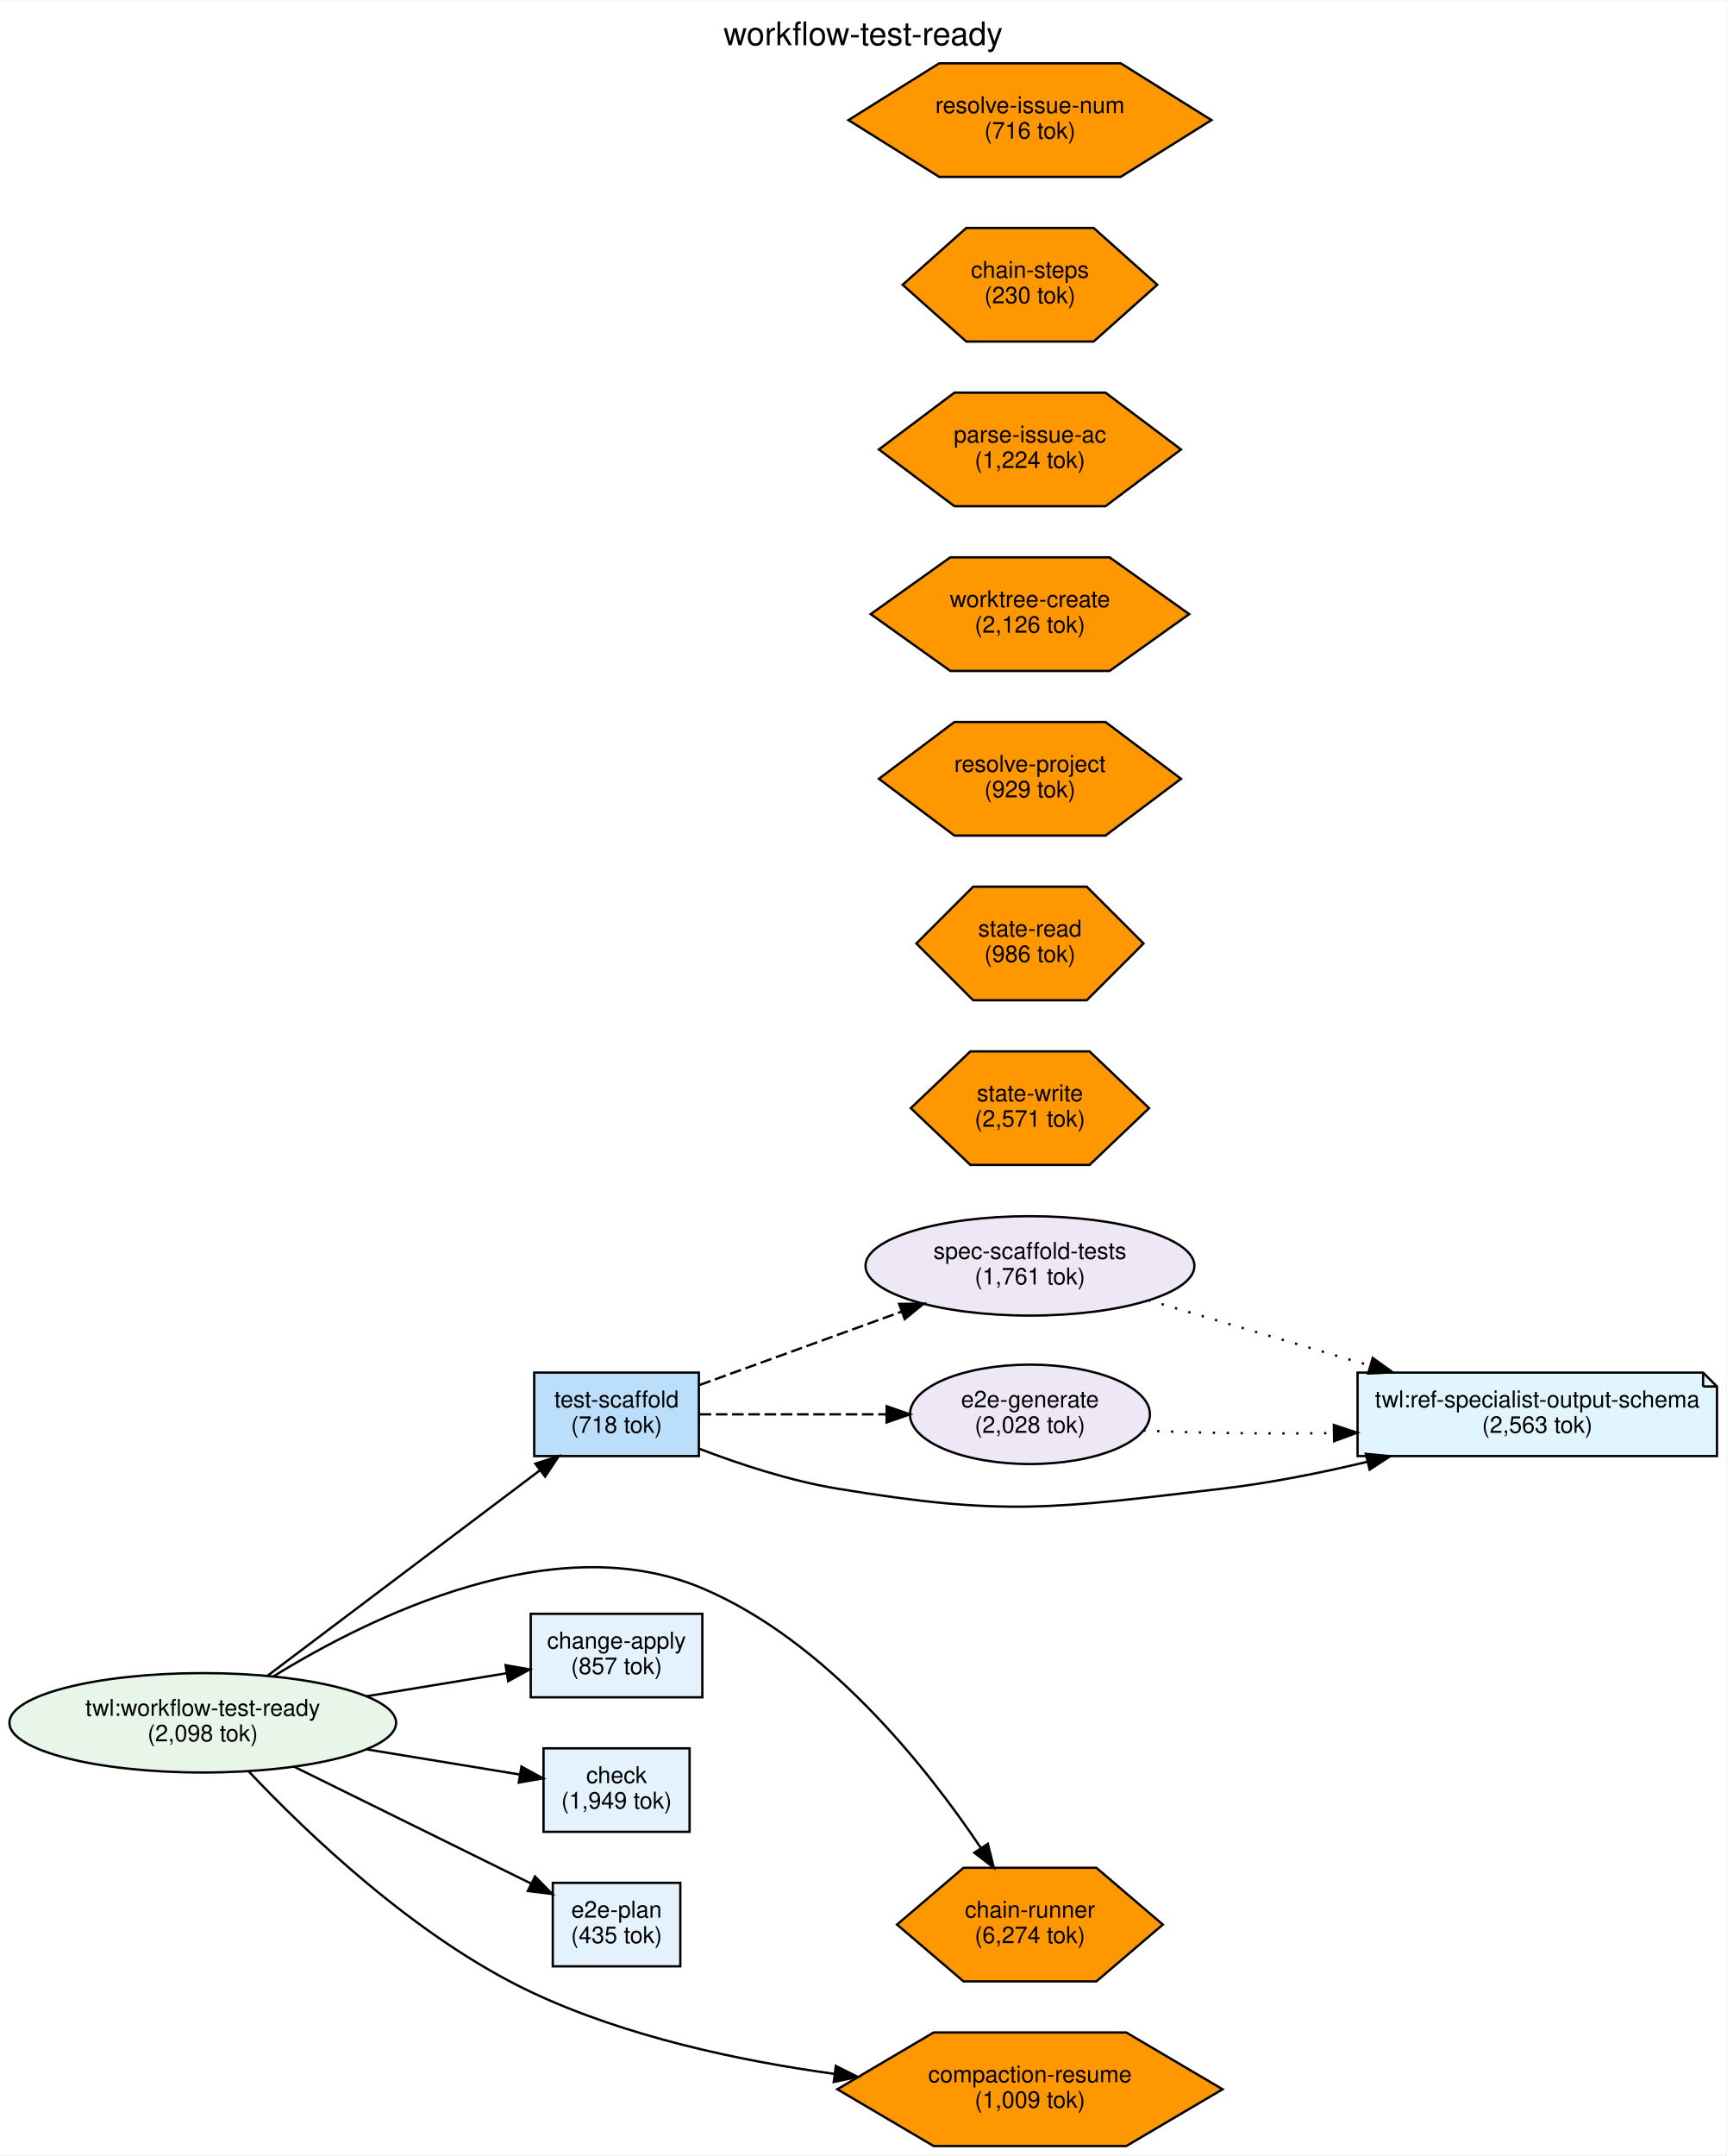
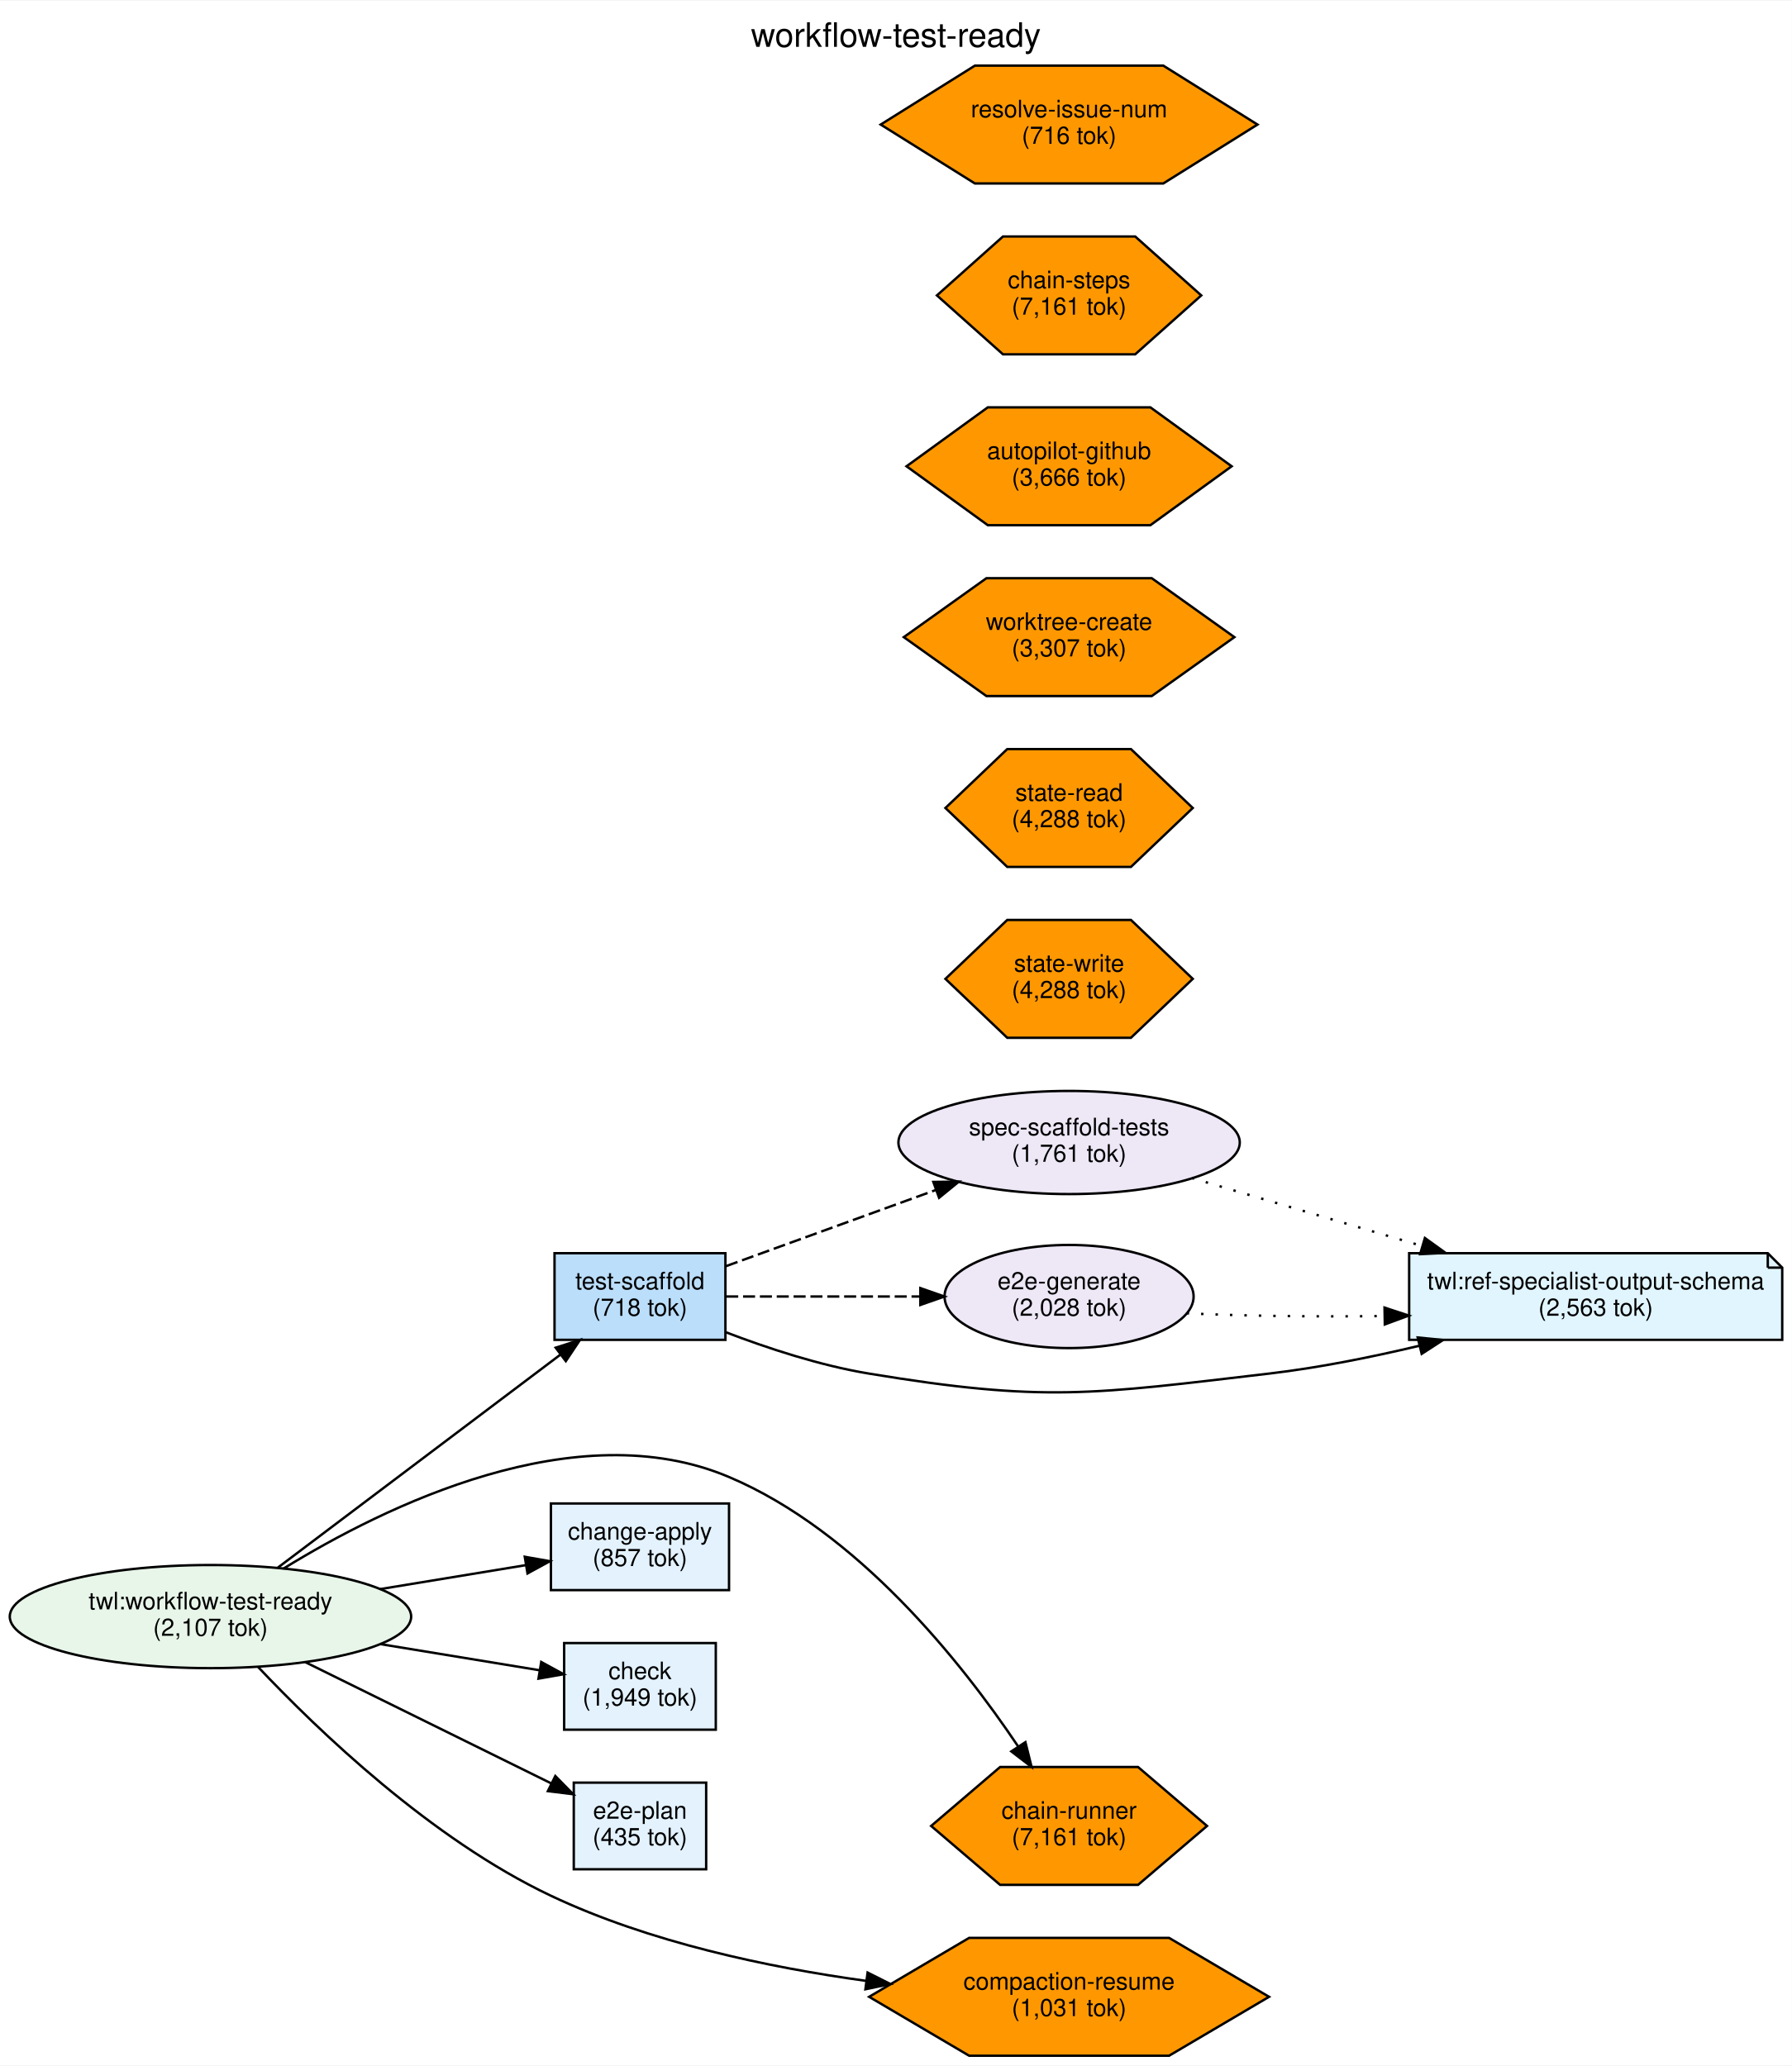
- <svg xmlns="http://www.w3.org/2000/svg" width="744pt" height="929pt" viewBox="0.00 0.00 744.44 928.99">
-   <g id="graph0" class="graph" transform="scale(1 1) rotate(0) translate(4 924.99)">
-     <polygon fill="white" stroke="transparent" points="-4,4 -4,-924.99 740.44,-924.99 740.44,4 -4,4" />
-     <text text-anchor="middle" x="368.22" y="-905.79" font-family="Helvetica,sans-Serif" font-size="14.00">workflow-test-ready</text>
+ <svg xmlns="http://www.w3.org/2000/svg" width="744pt" height="858pt" viewBox="0.00 0.00 744.44 857.99">
+   <g id="graph0" class="graph" transform="scale(1 1) rotate(0) translate(4 853.99)">
+     <polygon fill="white" stroke="transparent" points="-4,4 -4,-853.99 740.44,-853.99 740.44,4 -4,4" />
+     <text text-anchor="middle" x="368.22" y="-834.79" font-family="Helvetica,sans-Serif" font-size="14.00">workflow-test-ready</text>
    <g id="node1" class="node">
      <ellipse fill="#e8f5e9" stroke="black" cx="83.44" cy="-182.49" rx="83.38" ry="21.43" />
      <text text-anchor="middle" x="83.44" y="-185.49" font-family="Helvetica,sans-Serif" font-size="10.00">twl:workflow-test-ready</text>
-       <text text-anchor="middle" x="83.44" y="-174.49" font-family="Helvetica,sans-Serif" font-size="10.00">(2,098 tok)</text>
+       <text text-anchor="middle" x="83.44" y="-174.49" font-family="Helvetica,sans-Serif" font-size="10.00">(2,107 tok)</text>
    </g>
    <g id="node3" class="node">
      <polygon fill="#e3f2fd" stroke="black" points="298.88,-229.49 224.88,-229.49 224.88,-193.49 298.88,-193.49 298.88,-229.49" />
      <text text-anchor="middle" x="261.88" y="-214.49" font-family="Helvetica,sans-Serif" font-size="10.00">change-apply</text>
      <text text-anchor="middle" x="261.88" y="-203.49" font-family="Helvetica,sans-Serif" font-size="10.00">(857 tok)</text>
    </g>
    <g id="edge2" class="edge">
      <path fill="none" stroke="black" d="M153.92,-193.91C174.26,-197.26 196,-200.83 214.52,-203.88" />
      <polygon fill="black" stroke="black" points="214.02,-207.34 224.46,-205.51 215.16,-200.43 214.02,-207.34" />
    </g>
    <g id="node4" class="node">
      <polygon fill="#e3f2fd" stroke="black" points="293.38,-171.49 230.38,-171.49 230.38,-135.49 293.38,-135.49 293.38,-171.49" />
      <text text-anchor="middle" x="261.88" y="-156.49" font-family="Helvetica,sans-Serif" font-size="10.00">check</text>
      <text text-anchor="middle" x="261.88" y="-145.49" font-family="Helvetica,sans-Serif" font-size="10.00">(1,949 tok)</text>
    </g>
    <g id="edge3" class="edge">
      <path fill="none" stroke="black" d="M153.92,-171.07C176.32,-167.39 200.4,-163.43 220.04,-160.21" />
      <polygon fill="black" stroke="black" points="220.86,-163.62 230.16,-158.54 219.72,-156.71 220.86,-163.62" />
    </g>
    <g id="node5" class="node">
      <polygon fill="#e3f2fd" stroke="black" points="289.38,-113.49 234.38,-113.49 234.38,-77.49 289.38,-77.49 289.38,-113.49" />
      <text text-anchor="middle" x="261.88" y="-98.49" font-family="Helvetica,sans-Serif" font-size="10.00">e2e-plan</text>
      <text text-anchor="middle" x="261.88" y="-87.49" font-family="Helvetica,sans-Serif" font-size="10.00">(435 tok)</text>
    </g>
    <g id="edge4" class="edge">
      <path fill="none" stroke="black" d="M122.72,-163.62C153.09,-148.65 195.22,-127.87 224.95,-113.21" />
      <polygon fill="black" stroke="black" points="226.71,-116.24 234.13,-108.68 223.62,-109.97 226.71,-116.24" />
    </g>
    <g id="node6" class="node">
      <polygon fill="#bbdefb" stroke="black" points="297.38,-333.49 226.38,-333.49 226.38,-297.49 297.38,-297.49 297.38,-333.49" />
      <text text-anchor="middle" x="261.88" y="-318.49" font-family="Helvetica,sans-Serif" font-size="10.00">test-scaffold</text>
      <text text-anchor="middle" x="261.88" y="-307.49" font-family="Helvetica,sans-Serif" font-size="10.00">(718 tok)</text>
    </g>
    <g id="edge1" class="edge">
      <path fill="none" stroke="black" d="M111.24,-202.69C142.79,-226.48 195.14,-265.94 228.81,-291.33" />
      <polygon fill="black" stroke="black" points="226.86,-294.23 236.95,-297.46 231.07,-288.64 226.86,-294.23" />
    </g>
-     <g id="node12" class="node">
+     <g id="node11" class="node">
      <polygon fill="#ff9800" stroke="black" points="497.47,-95.49 468.81,-119.98 411.5,-119.98 382.85,-95.49 411.5,-71.01 468.81,-71.01 497.47,-95.49" />
      <text text-anchor="middle" x="440.16" y="-98.49" font-family="Helvetica,sans-Serif" font-size="10.00">chain-runner</text>
-       <text text-anchor="middle" x="440.16" y="-87.49" font-family="Helvetica,sans-Serif" font-size="10.00">(6,274 tok)</text>
+       <text text-anchor="middle" x="440.16" y="-87.49" font-family="Helvetica,sans-Serif" font-size="10.00">(7,161 tok)</text>
    </g>
    <g id="edge5" class="edge">
      <path fill="none" stroke="black" d="M113.72,-202.39C155.8,-228.35 235.32,-267.44 298.88,-240.49 352.24,-217.87 395.23,-163.91 418.96,-128.58" />
      <polygon fill="black" stroke="black" points="422.01,-130.31 424.57,-120.03 416.16,-126.47 422.01,-130.31" />
    </g>
-     <g id="node16" class="node">
+     <g id="node15" class="node">
      <polygon fill="#ff9800" stroke="black" points="523.23,-24.49 481.69,-48.98 398.63,-48.98 357.09,-24.49 398.63,-0.01 481.69,-0.01 523.23,-24.49" />
      <text text-anchor="middle" x="440.16" y="-27.49" font-family="Helvetica,sans-Serif" font-size="10.00">compaction-resume</text>
-       <text text-anchor="middle" x="440.16" y="-16.49" font-family="Helvetica,sans-Serif" font-size="10.00">(1,009 tok)</text>
+       <text text-anchor="middle" x="440.16" y="-16.49" font-family="Helvetica,sans-Serif" font-size="10.00">(1,031 tok)</text>
    </g>
    <g id="edge6" class="edge">
      <path fill="none" stroke="black" d="M103.13,-161.66C128.13,-135.16 175.14,-90.03 224.88,-66.49 265.71,-47.17 314.97,-36.74 355.95,-31.1" />
      <polygon fill="black" stroke="black" points="356.45,-34.57 365.91,-29.81 355.54,-27.63 356.45,-34.57" />
    </g>
    <g id="node2" class="node">
      <polygon fill="#e1f5fe" stroke="black" points="730.44,-333.49 581.44,-333.49 581.44,-297.49 736.44,-297.49 736.44,-327.49 730.44,-333.49" />
      <polyline fill="none" stroke="black" points="730.44,-333.49 730.44,-327.49 " />
      <polyline fill="none" stroke="black" points="736.44,-327.49 730.44,-327.49 " />
      <text text-anchor="middle" x="658.94" y="-318.49" font-family="Helvetica,sans-Serif" font-size="10.00">twl:ref-specialist-output-schema</text>
      <text text-anchor="middle" x="658.94" y="-307.49" font-family="Helvetica,sans-Serif" font-size="10.00">(2,563 tok)</text>
    </g>
    <g id="edge9" class="edge">
      <path fill="none" stroke="black" d="M297.44,-300.69C314.9,-294 336.64,-286.85 356.88,-283.49 429.91,-271.4 449.92,-274.87 523.44,-283.49 543.84,-285.89 565.62,-290.25 585.59,-295.01" />
      <polygon fill="black" stroke="black" points="584.99,-298.47 595.54,-297.44 586.65,-291.67 584.99,-298.47" />
    </g>
    <g id="node7" class="node">
      <ellipse fill="#ede7f6" stroke="black" cx="440.16" cy="-379.49" rx="70.92" ry="21.43" />
      <text text-anchor="middle" x="440.16" y="-382.49" font-family="Helvetica,sans-Serif" font-size="10.00">spec-scaffold-tests</text>
      <text text-anchor="middle" x="440.16" y="-371.49" font-family="Helvetica,sans-Serif" font-size="10.00">(1,761 tok)</text>
    </g>
    <g id="edge7" class="edge">
      <path fill="none" stroke="black" stroke-dasharray="5,2" d="M297.7,-328.14C322.59,-337.17 356.55,-349.5 384.96,-359.82" />
      <polygon fill="black" stroke="black" points="383.76,-363.11 394.36,-363.23 386.15,-356.53 383.76,-363.11" />
    </g>
    <g id="node8" class="node">
      <ellipse fill="#ede7f6" stroke="black" cx="440.16" cy="-315.49" rx="51.74" ry="21.43" />
      <text text-anchor="middle" x="440.16" y="-318.49" font-family="Helvetica,sans-Serif" font-size="10.00">e2e-generate</text>
      <text text-anchor="middle" x="440.16" y="-307.49" font-family="Helvetica,sans-Serif" font-size="10.00">(2,028 tok)</text>
    </g>
    <g id="edge8" class="edge">
      <path fill="none" stroke="black" stroke-dasharray="5,2" d="M297.7,-315.49C320.66,-315.49 351.34,-315.49 378.26,-315.49" />
      <polygon fill="black" stroke="black" points="378.37,-318.99 388.37,-315.49 378.37,-311.99 378.37,-318.99" />
    </g>
    <g id="edge10" class="edge">
      <path fill="none" stroke="black" stroke-dasharray="1,5" d="M491.17,-364.73C519.49,-356.37 555.39,-345.77 586.62,-336.55" />
      <polygon fill="black" stroke="black" points="587.98,-339.8 596.58,-333.61 586,-333.09 587.98,-339.8" />
    </g>
    <g id="edge11" class="edge">
      <path fill="none" stroke="black" stroke-dasharray="1,5" d="M489,-308.52C513.1,-307.38 543.08,-307.01 571.06,-307.39" />
      <polygon fill="black" stroke="black" points="571.21,-310.89 581.27,-307.57 571.33,-303.9 571.21,-310.89" />
    </g>
    <g id="node9" class="node">
-       <polygon fill="#ff9800" stroke="black" points="489.14,-518.49 464.65,-542.98 415.67,-542.98 391.18,-518.49 415.67,-494.01 464.65,-494.01 489.14,-518.49" />
+       <polygon fill="#ff9800" stroke="black" points="491.54,-518.49 465.85,-542.98 414.47,-542.98 388.78,-518.49 414.47,-494.01 465.85,-494.01 491.54,-518.49" />
      <text text-anchor="middle" x="440.16" y="-521.49" font-family="Helvetica,sans-Serif" font-size="10.00">state-read</text>
-       <text text-anchor="middle" x="440.16" y="-510.49" font-family="Helvetica,sans-Serif" font-size="10.00">(986 tok)</text>
+       <text text-anchor="middle" x="440.16" y="-510.49" font-family="Helvetica,sans-Serif" font-size="10.00">(4,288 tok)</text>
    </g>
    <g id="node10" class="node">
      <polygon fill="#ff9800" stroke="black" points="491.54,-447.49 465.85,-471.98 414.47,-471.98 388.78,-447.49 414.47,-423.01 465.85,-423.01 491.54,-447.49" />
      <text text-anchor="middle" x="440.16" y="-450.49" font-family="Helvetica,sans-Serif" font-size="10.00">state-write</text>
-       <text text-anchor="middle" x="440.16" y="-439.49" font-family="Helvetica,sans-Serif" font-size="10.00">(2,571 tok)</text>
+       <text text-anchor="middle" x="440.16" y="-439.49" font-family="Helvetica,sans-Serif" font-size="10.00">(4,288 tok)</text>
    </g>
-     <g id="node11" class="node">
-       <polygon fill="#ff9800" stroke="black" points="505.3,-589.49 472.73,-613.98 407.59,-613.98 375.02,-589.49 407.59,-565.01 472.73,-565.01 505.3,-589.49" />
-       <text text-anchor="middle" x="440.16" y="-592.49" font-family="Helvetica,sans-Serif" font-size="10.00">resolve-project</text>
-       <text text-anchor="middle" x="440.16" y="-581.49" font-family="Helvetica,sans-Serif" font-size="10.00">(929 tok)</text>
+     <g id="node12" class="node">
+       <polygon fill="#ff9800" stroke="black" points="508.83,-589.49 474.5,-613.98 405.82,-613.98 371.49,-589.49 405.82,-565.01 474.5,-565.01 508.83,-589.49" />
+       <text text-anchor="middle" x="440.16" y="-592.49" font-family="Helvetica,sans-Serif" font-size="10.00">worktree-create</text>
+       <text text-anchor="middle" x="440.16" y="-581.49" font-family="Helvetica,sans-Serif" font-size="10.00">(3,307 tok)</text>
    </g>
    <g id="node13" class="node">
-       <polygon fill="#ff9800" stroke="black" points="508.83,-660.49 474.5,-684.98 405.82,-684.98 371.49,-660.49 405.82,-636.01 474.5,-636.01 508.83,-660.49" />
-       <text text-anchor="middle" x="440.16" y="-663.49" font-family="Helvetica,sans-Serif" font-size="10.00">worktree-create</text>
-       <text text-anchor="middle" x="440.16" y="-652.49" font-family="Helvetica,sans-Serif" font-size="10.00">(2,126 tok)</text>
+       <polygon fill="#ff9800" stroke="black" points="507.7,-660.49 473.93,-684.98 406.39,-684.98 372.62,-660.49 406.39,-636.01 473.93,-636.01 507.7,-660.49" />
+       <text text-anchor="middle" x="440.16" y="-663.49" font-family="Helvetica,sans-Serif" font-size="10.00">autopilot-github</text>
+       <text text-anchor="middle" x="440.16" y="-652.49" font-family="Helvetica,sans-Serif" font-size="10.00">(3,666 tok)</text>
    </g>
    <g id="node14" class="node">
-       <polygon fill="#ff9800" stroke="black" points="505.3,-731.49 472.73,-755.98 407.59,-755.98 375.02,-731.49 407.59,-707.01 472.73,-707.01 505.3,-731.49" />
-       <text text-anchor="middle" x="440.16" y="-734.49" font-family="Helvetica,sans-Serif" font-size="10.00">parse-issue-ac</text>
-       <text text-anchor="middle" x="440.16" y="-723.49" font-family="Helvetica,sans-Serif" font-size="10.00">(1,224 tok)</text>
+       <polygon fill="#ff9800" stroke="black" points="495.07,-731.49 467.62,-755.98 412.7,-755.98 385.25,-731.49 412.7,-707.01 467.62,-707.01 495.07,-731.49" />
+       <text text-anchor="middle" x="440.16" y="-734.49" font-family="Helvetica,sans-Serif" font-size="10.00">chain-steps</text>
+       <text text-anchor="middle" x="440.16" y="-723.49" font-family="Helvetica,sans-Serif" font-size="10.00">(7,161 tok)</text>
    </g>
-     <g id="node15" class="node">
-       <polygon fill="#ff9800" stroke="black" points="495.07,-802.49 467.62,-826.98 412.7,-826.98 385.25,-802.49 412.7,-778.01 467.62,-778.01 495.07,-802.49" />
-       <text text-anchor="middle" x="440.16" y="-805.49" font-family="Helvetica,sans-Serif" font-size="10.00">chain-steps</text>
-       <text text-anchor="middle" x="440.16" y="-794.49" font-family="Helvetica,sans-Serif" font-size="10.00">(230 tok)</text>
-     </g>
-     <g id="node17" class="node">
-       <polygon fill="#ff9800" stroke="black" points="518.43,-873.49 479.29,-897.98 401.03,-897.98 361.89,-873.49 401.03,-849.01 479.29,-849.01 518.43,-873.49" />
-       <text text-anchor="middle" x="440.16" y="-876.49" font-family="Helvetica,sans-Serif" font-size="10.00">resolve-issue-num</text>
-       <text text-anchor="middle" x="440.16" y="-865.49" font-family="Helvetica,sans-Serif" font-size="10.00">(716 tok)</text>
+     <g id="node16" class="node">
+       <polygon fill="#ff9800" stroke="black" points="518.43,-802.49 479.29,-826.98 401.03,-826.98 361.89,-802.49 401.03,-778.01 479.29,-778.01 518.43,-802.49" />
+       <text text-anchor="middle" x="440.16" y="-805.49" font-family="Helvetica,sans-Serif" font-size="10.00">resolve-issue-num</text>
+       <text text-anchor="middle" x="440.16" y="-794.49" font-family="Helvetica,sans-Serif" font-size="10.00">(716 tok)</text>
    </g>
  </g>
</svg>
